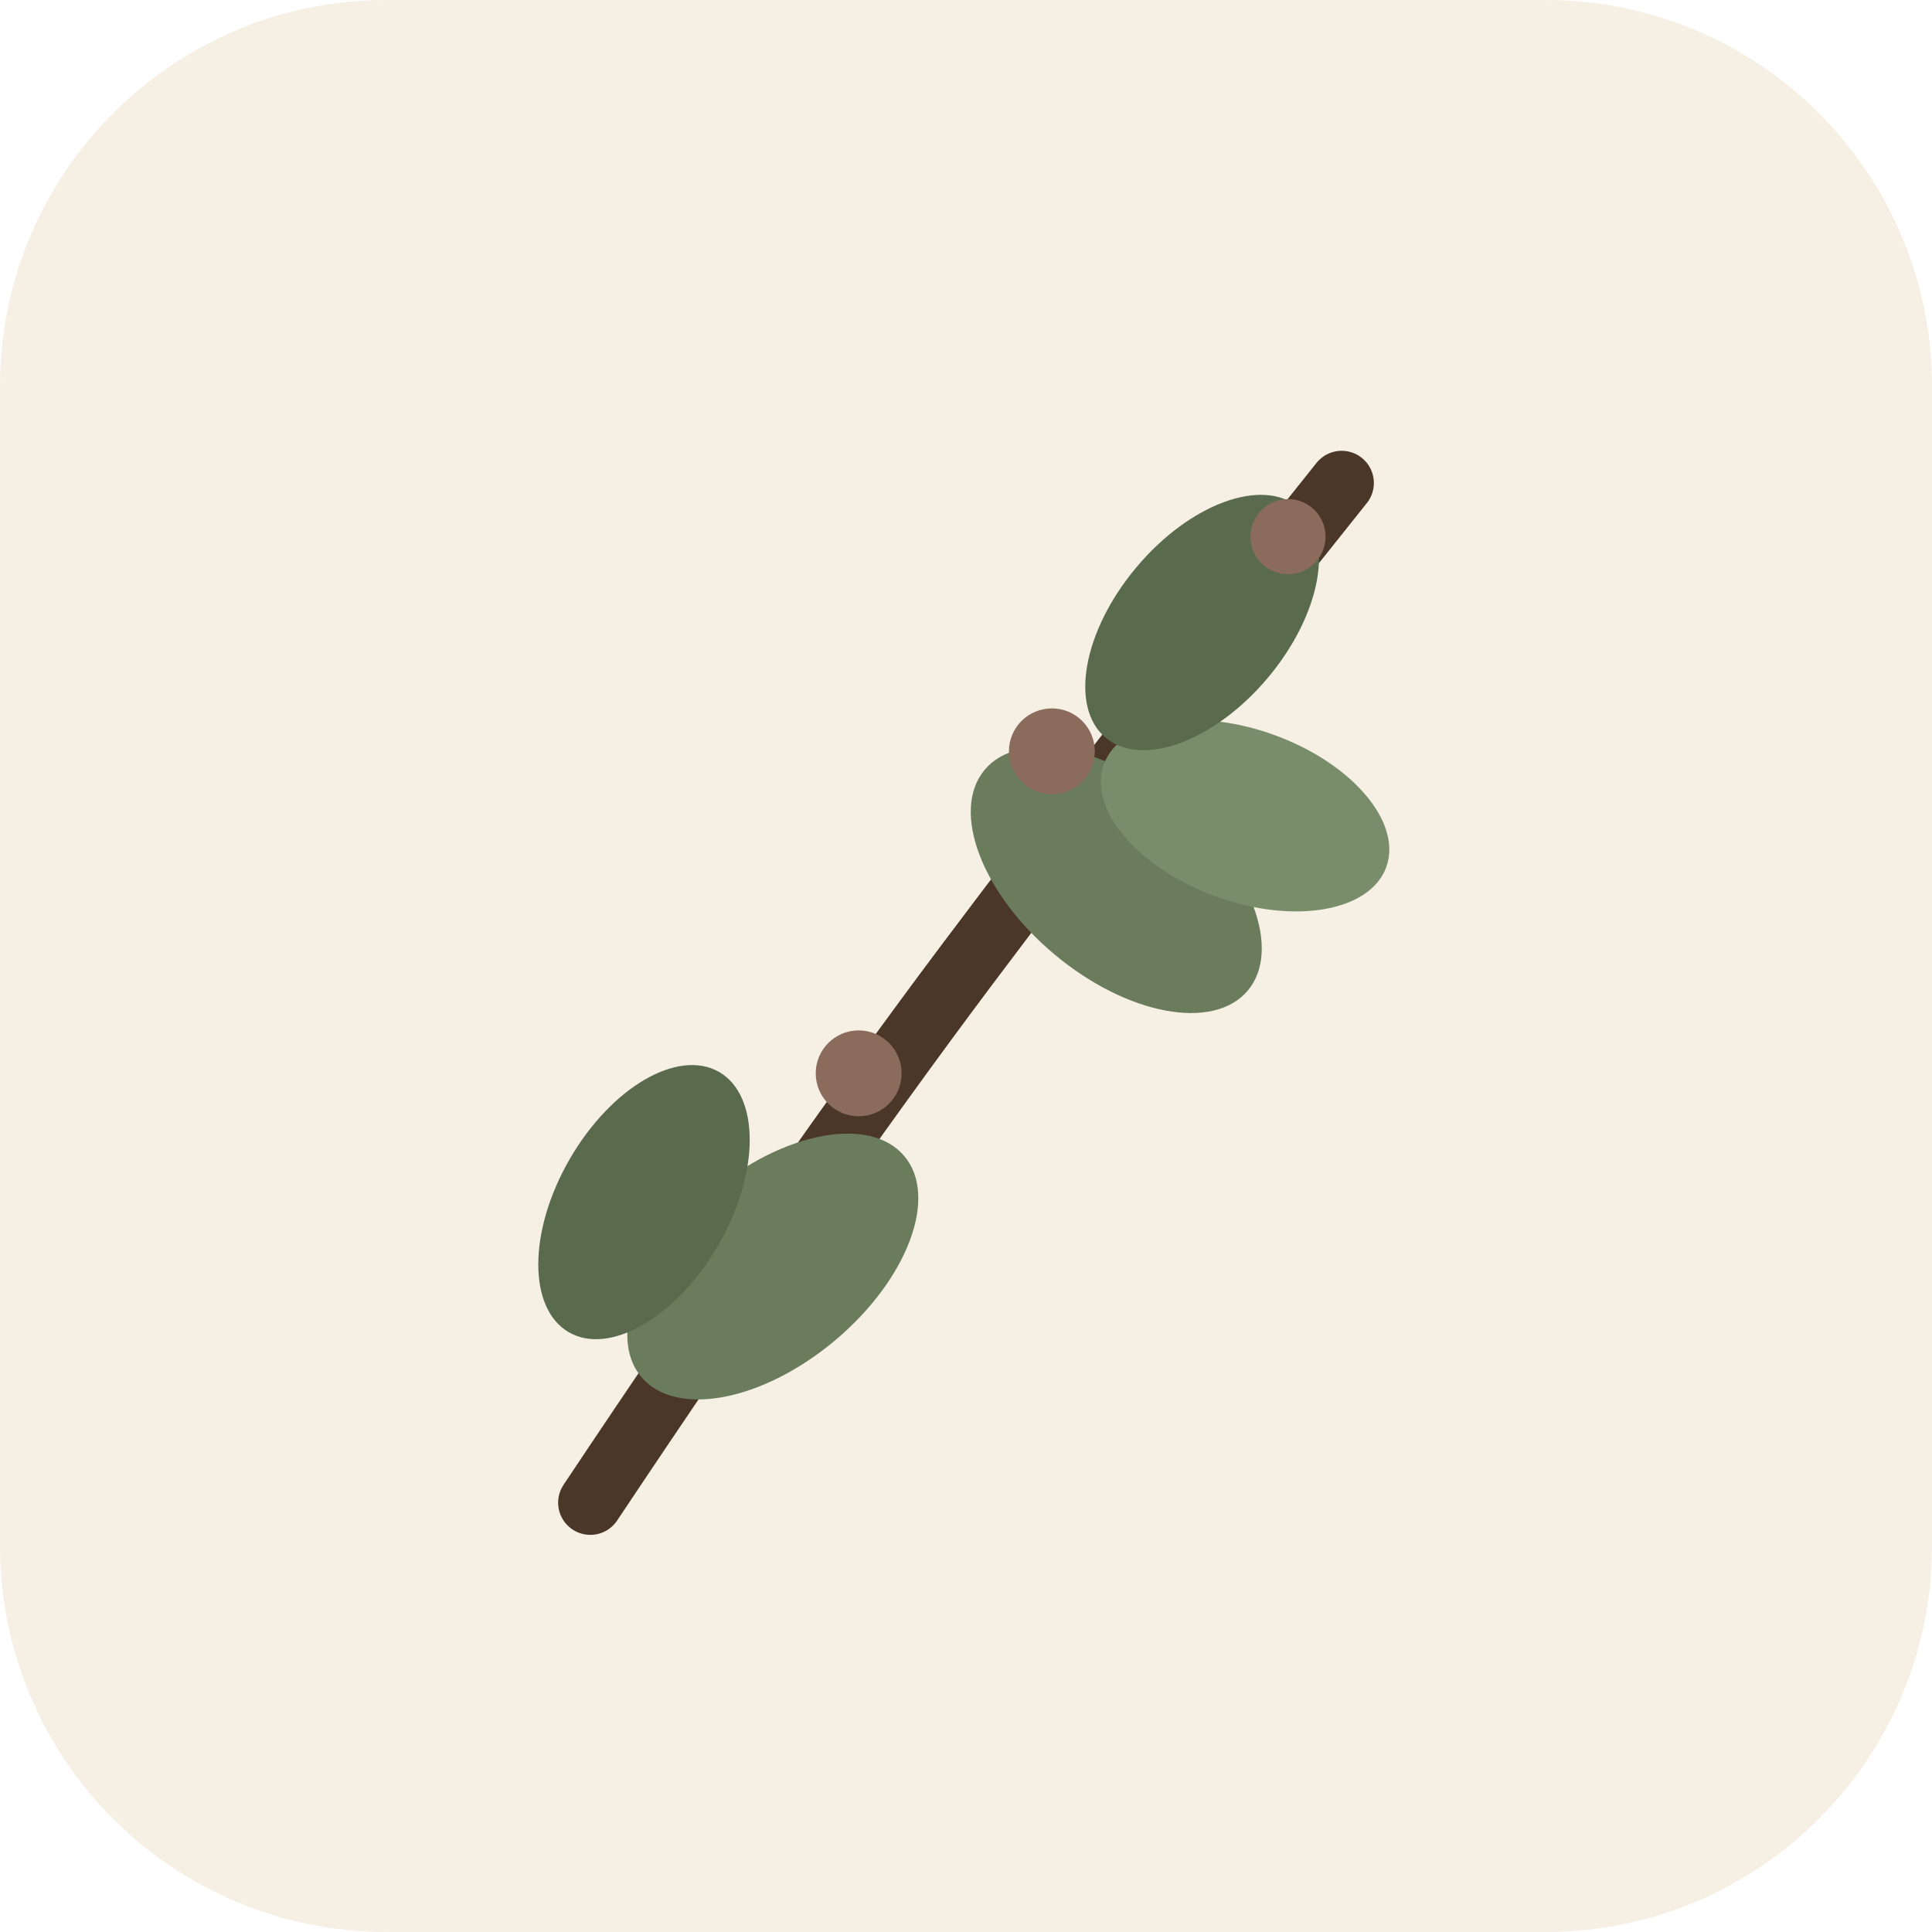
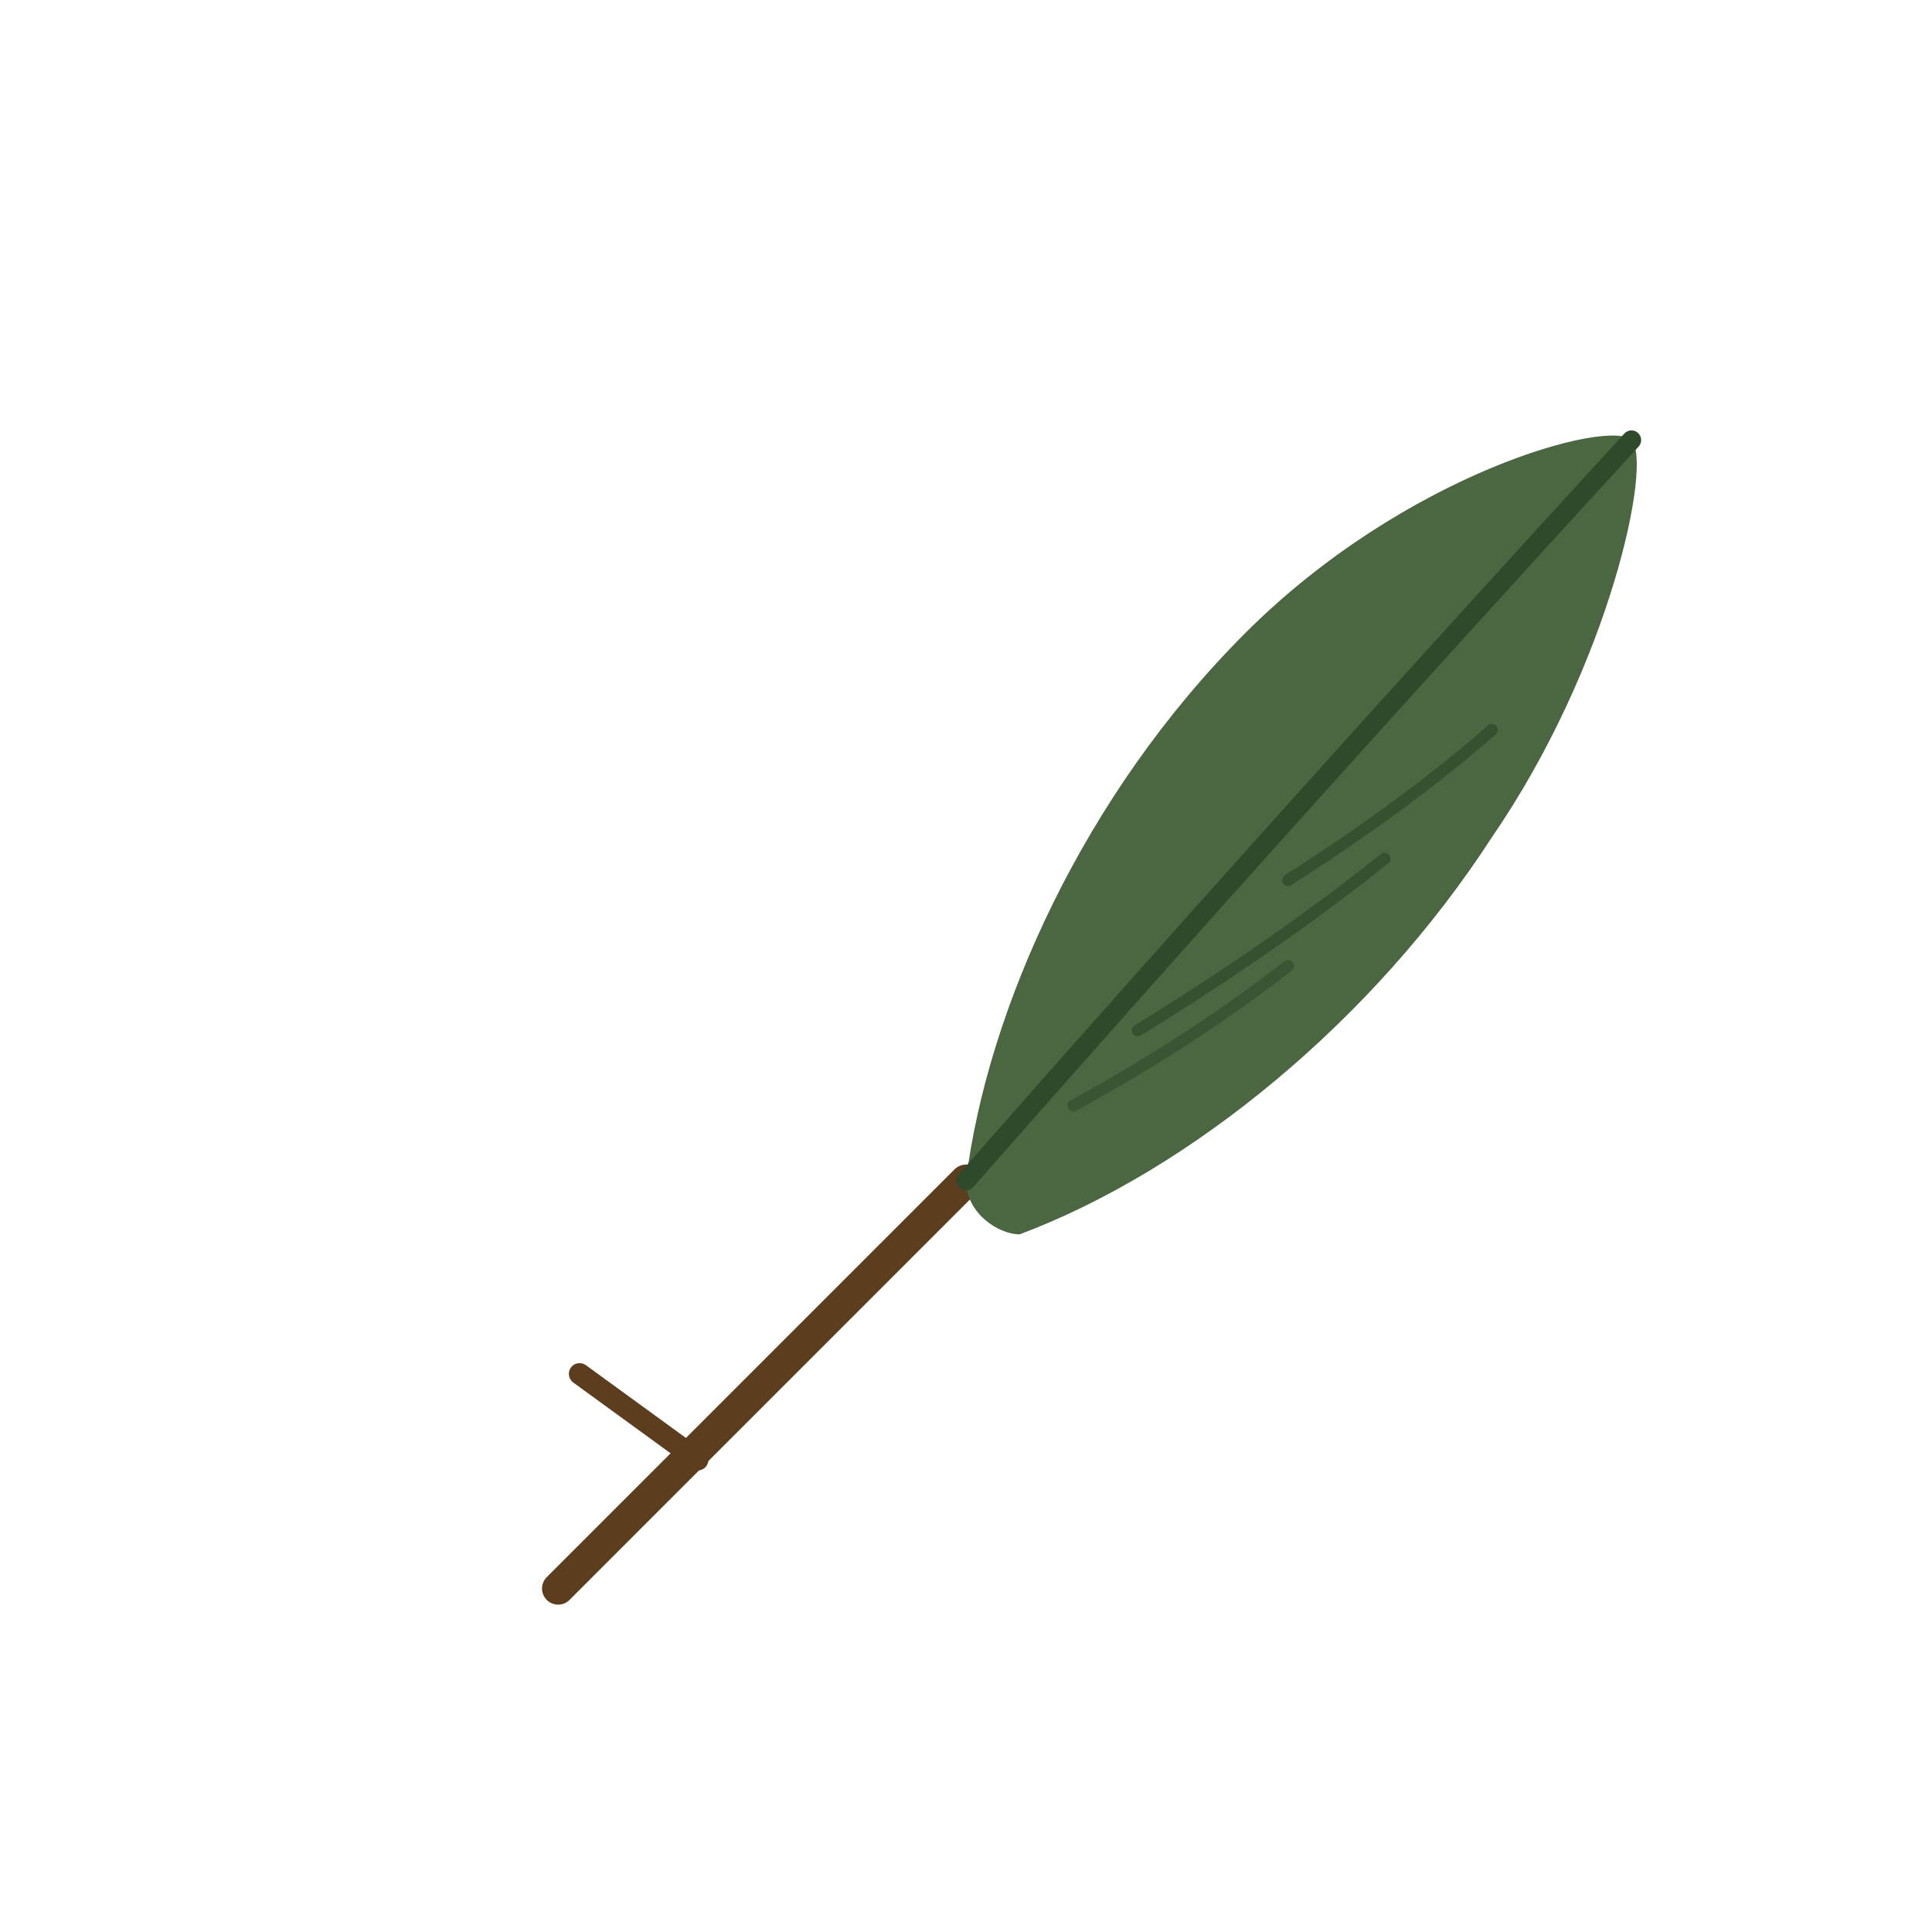
- <svg xmlns="http://www.w3.org/2000/svg" width="180" height="180" viewBox="0 0 180 180" fill="none">
-   <rect width="180" height="180" rx="36" fill="#F5EFE4" />
-   <path d="M 55 140 Q 75 110 90 90 Q 105 70 125 45" stroke="#4A3728" stroke-width="6" stroke-linecap="round" fill="none" />
-   <ellipse cx="72" cy="118" rx="16" ry="9" fill="#6B7C5C" transform="rotate(-40 72 118)" />
-   <ellipse cx="60" cy="112" rx="14" ry="8" fill="#5A6B4D" transform="rotate(-60 60 112)" />
-   <ellipse cx="104" cy="82" rx="16" ry="9" fill="#6B7C5C" transform="rotate(40 104 82)" />
-   <ellipse cx="116" cy="76" rx="14" ry="8" fill="#7A8D6A" transform="rotate(20 116 76)" />
-   <ellipse cx="112" cy="58" rx="14" ry="8" fill="#5A6B4D" transform="rotate(-50 112 58)" />
-   <circle cx="80" cy="100" r="4" fill="#8B6B5C" />
-   <circle cx="98" cy="70" r="4" fill="#8B6B5C" />
-   <circle cx="120" cy="50" r="3.5" fill="#8B6B5C" />
+ <svg xmlns="http://www.w3.org/2000/svg" viewBox="0 0 180 180" fill="none">
+   <path d="M 52 148 Q 70 130 90 110" stroke="#5C3D1E" stroke-width="3" stroke-linecap="round" />
+   <path d="M 65 136 L 54 128" stroke="#5C3D1E" stroke-width="2" stroke-linecap="round" />
+   <path d="M 90 110 C 92 94 101 74 116 59 C 131 44 150 39 152 41 C 154 43 150 62 139 78 C 128 95 111 109 95 115 C 93 115 90 113 90 110 Z" fill="#4A6741" />
+   <path d="M 90 110 Q 119 77 152 41" stroke="#2E4A2B" stroke-width="1.8" stroke-linecap="round" />
+   <path d="M 106 96 Q 119 88 129 80" stroke="#2E4A2B" stroke-width="1.1" stroke-linecap="round" opacity="0.75" />
+   <path d="M 120 82 Q 131 75 139 68" stroke="#2E4A2B" stroke-width="1.1" stroke-linecap="round" opacity="0.75" />
+   <path d="M 100 103 Q 111 97 120 90" stroke="#2E4A2B" stroke-width="1.1" stroke-linecap="round" opacity="0.6" />
</svg>
